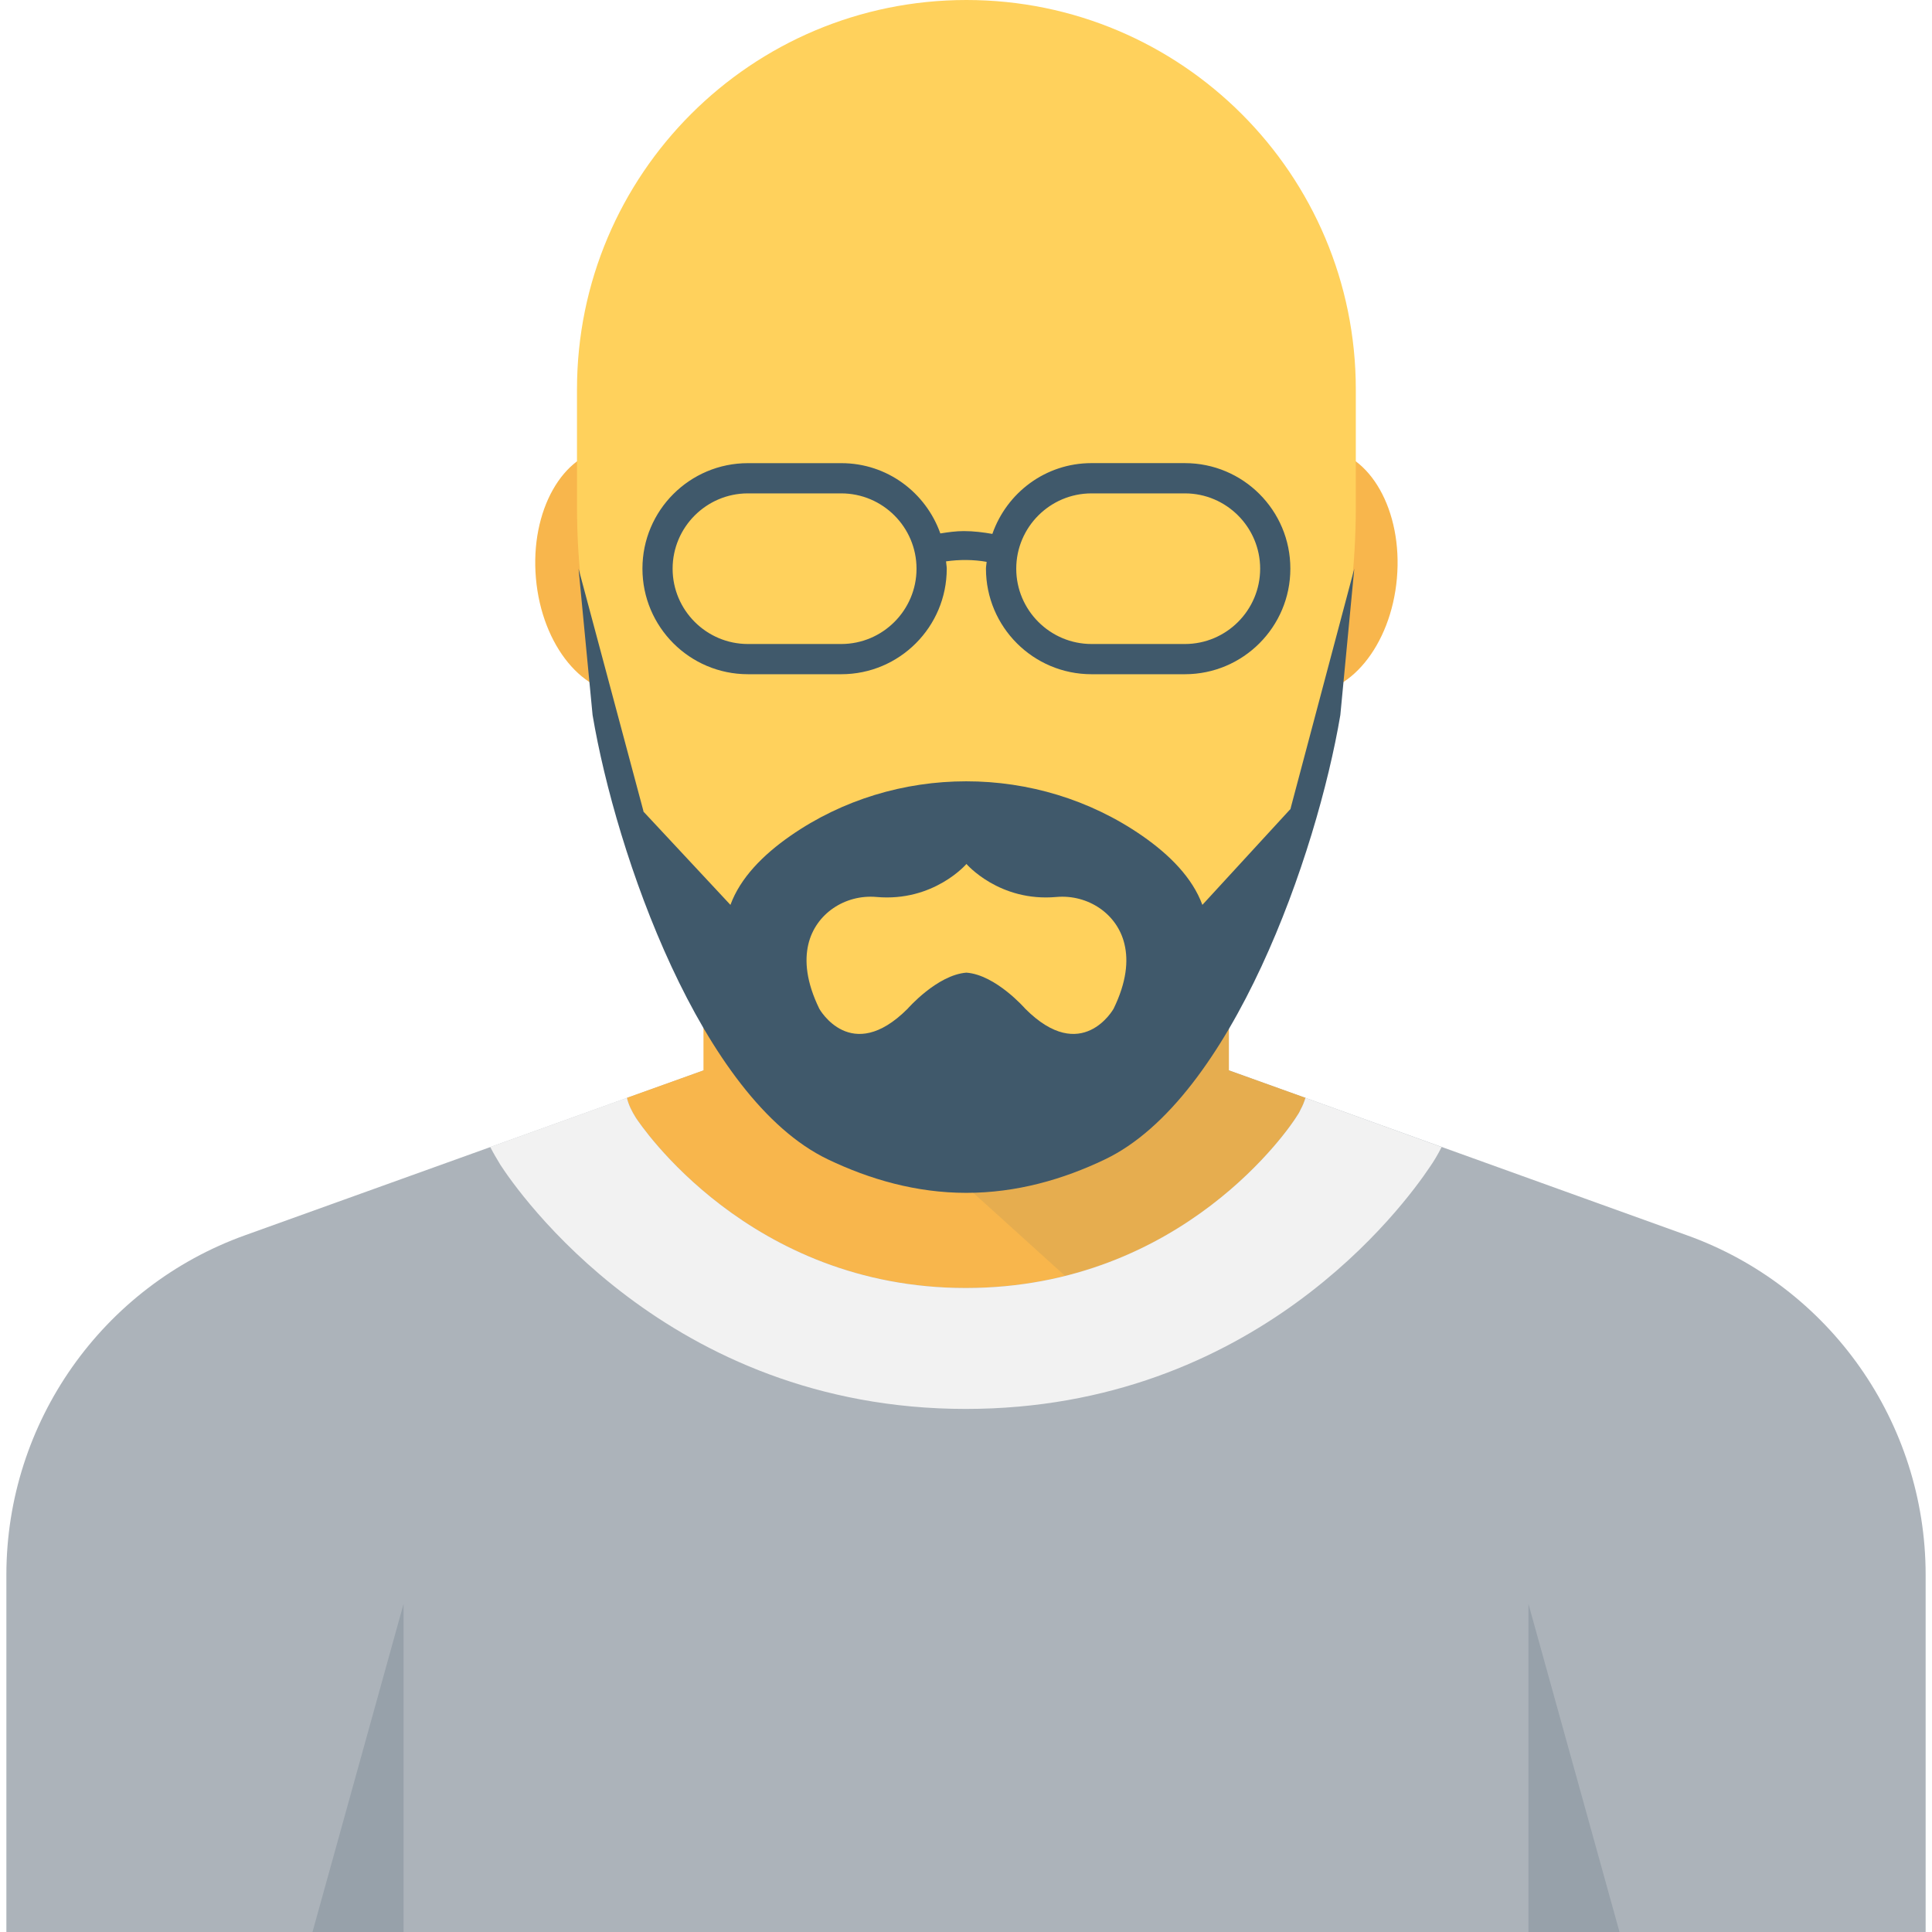
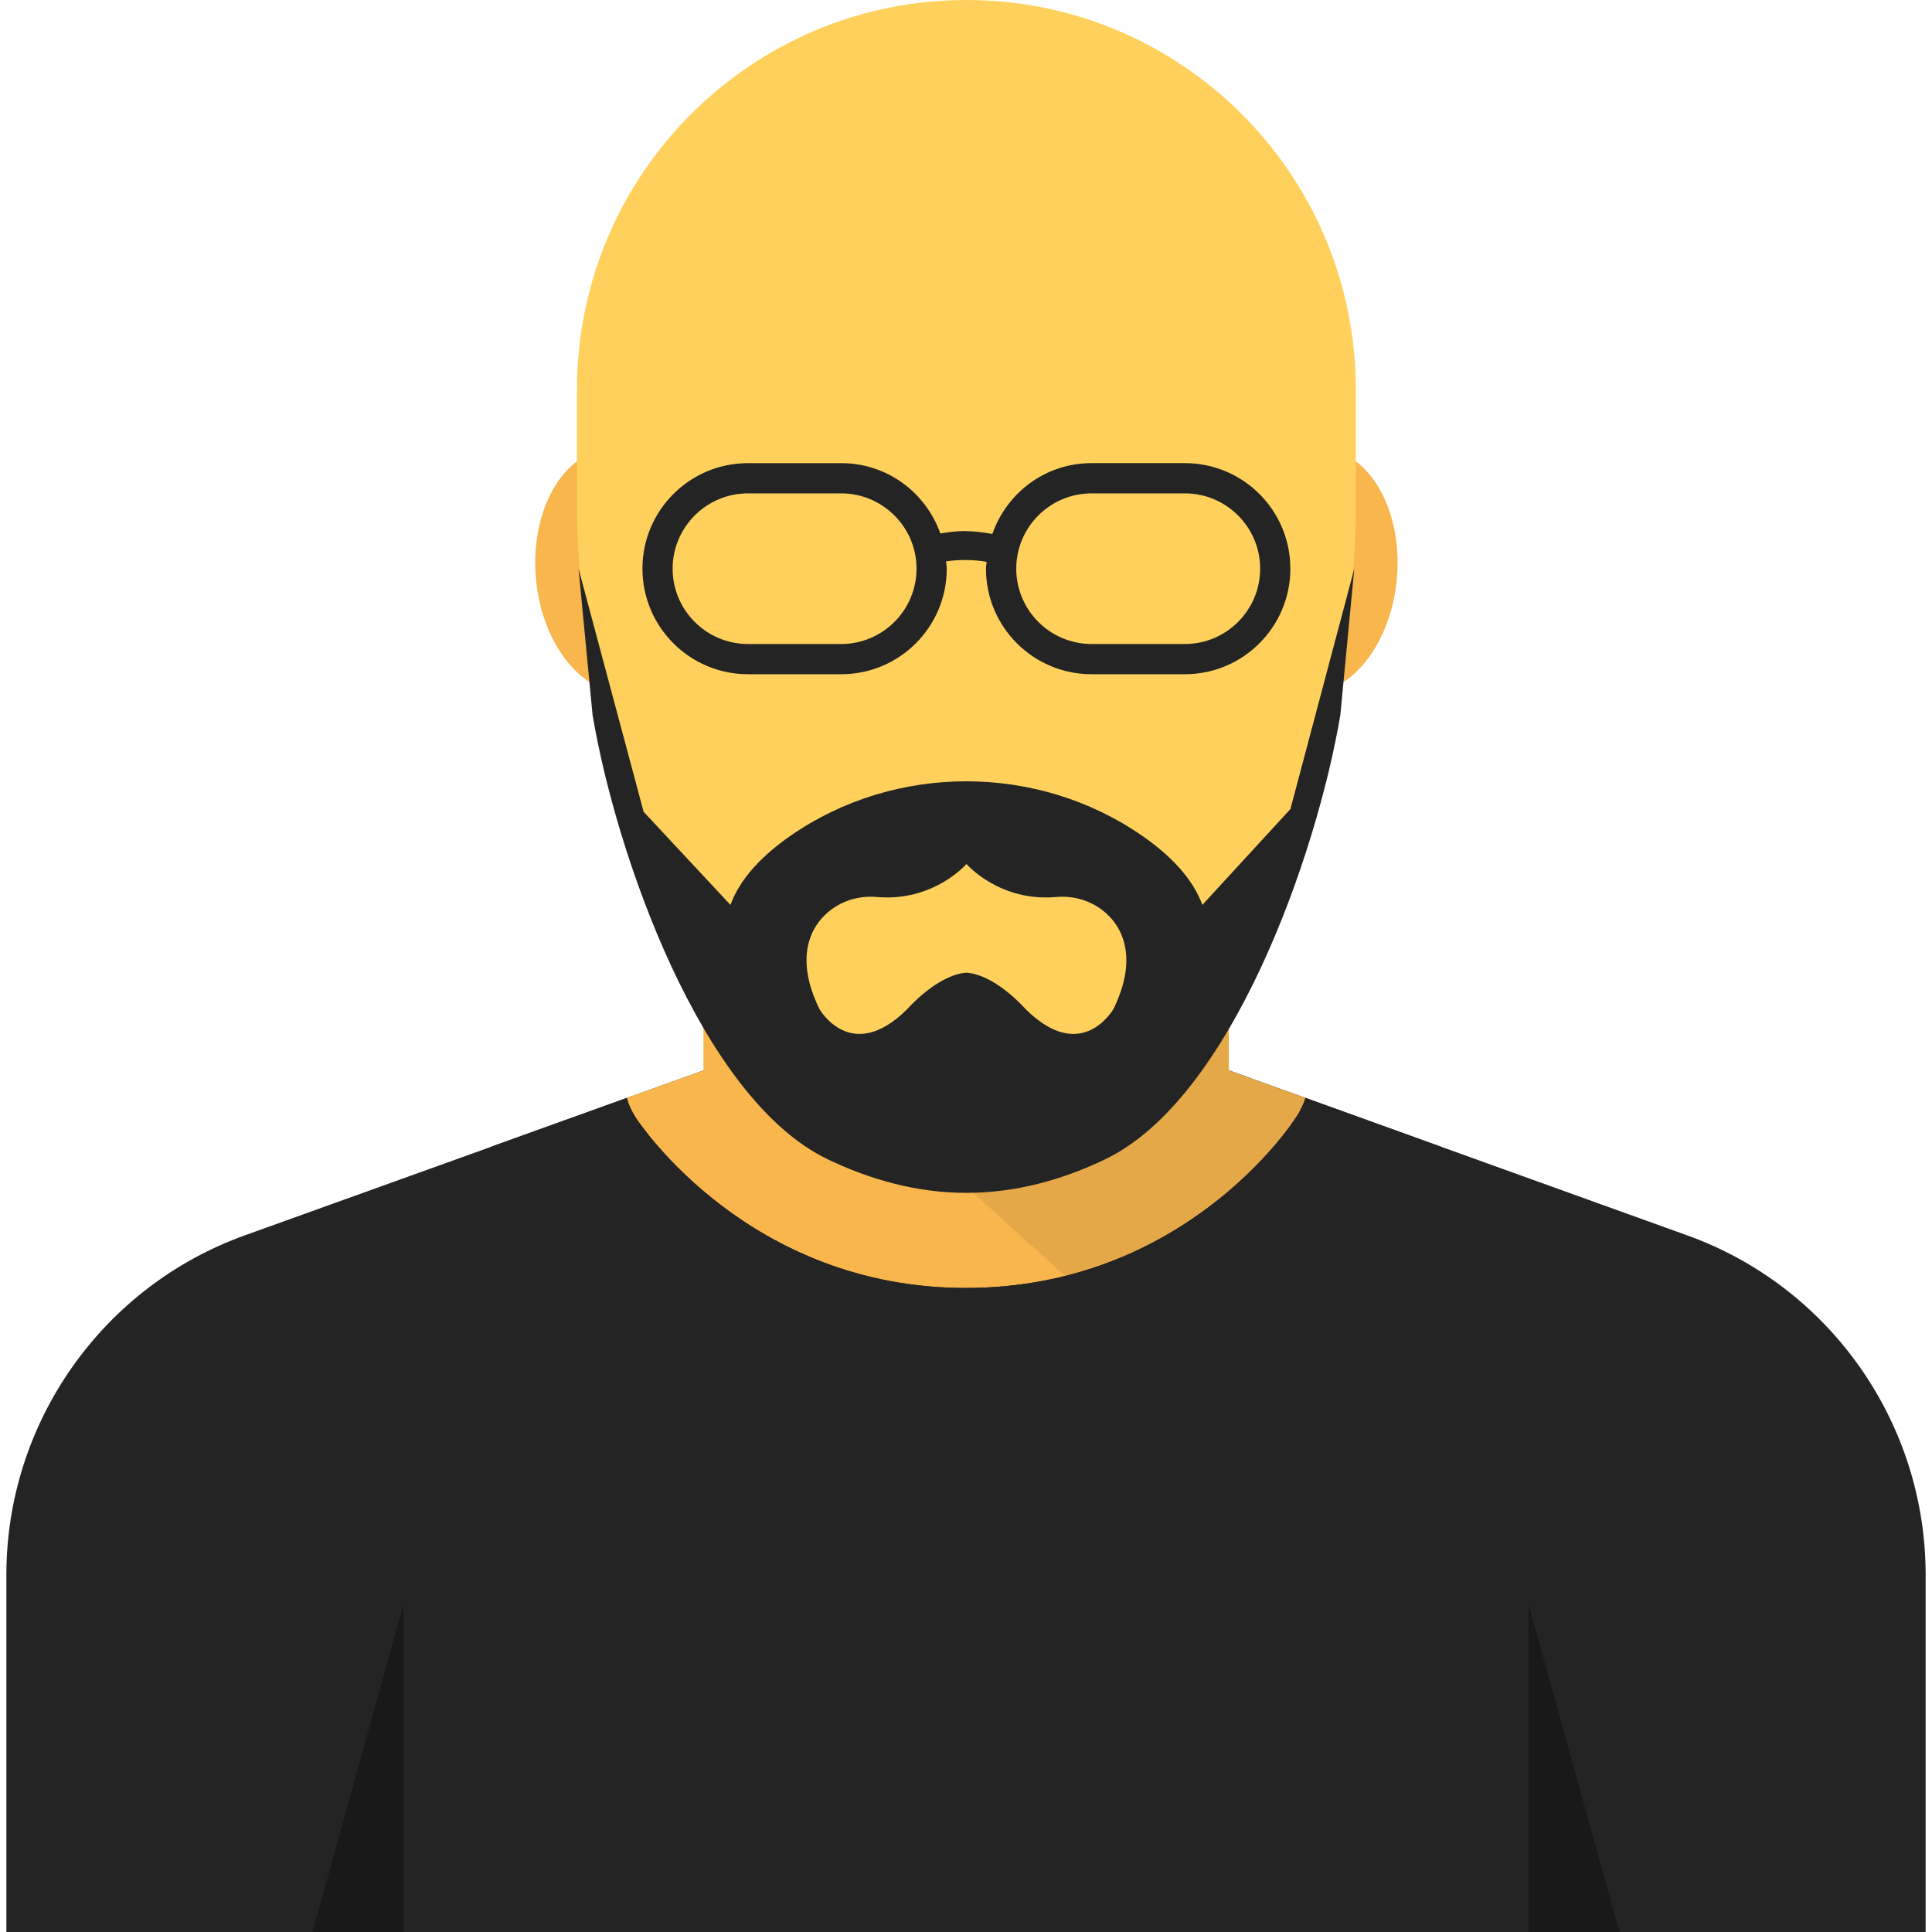
<svg xmlns="http://www.w3.org/2000/svg" viewBox="0 0 511.424 511.424">
-   <g fill="#acb3ba">
+   <g fill="#242424">
    <path d="M255.936 321.504c-.128.128-.224.128-.224.128v-.245c.096-.01.224.117.224.117" />
    <path d="M255.936 321.387v.224s-.128 0-.224-.107c0 0 .096-.117.224-.117" />
  </g>
  <path d="M186.38 283.317c.853 1.163.736 1.163-.117 0h.117zm-.13-134.122c1.58 17.856-7.104 33.227-19.36 34.293-12.256 1.077-23.467-12.544-25.024-30.42-1.568-17.867 7.104-33.227 19.36-34.293 12.266-1.078 23.456 12.543 25.024 30.42m183.53 3.872c-1.568 17.877-12.757 31.5-25.035 30.42-12.245-1.067-20.94-16.427-19.35-34.293 1.557-17.877 12.757-31.488 25.024-30.42 12.256 1.066 20.928 16.437 19.36 34.293" fill="#f8b64c" />
-   <path d="M446.475 326.965l-121.13-43.627s-.78.96-.78.853c-17.067 23.125-42.86 34.54-68.768 34.55h-.042c-25.824-.01-51.627-11.424-68.79-34.55l-.66-.832-.043-.02L64.94 326.965c-37.867 13.547-63.253 49.59-63.253 89.92v94.54H509.74v-94.54c0-40.33-25.387-76.384-63.264-89.92" fill="#acb3ba" />
-   <path d="M255.82 0C198.89 0 152.736 46.144 152.736 103.083v30.933a189.89 189.89 0 0 0 1.472 23.616v.032a193.88 193.88 0 0 0 49.355 107.339l9.77 10.72a47.35 47.35 0 0 0 34.997 15.445h14.933c13.312 0 26.005-5.59 34.997-15.424l9.813-10.74c27.21-29.77 44.46-67.34 49.397-107.36.98-7.86 1.43-15.712 1.43-23.616v-30.933C358.9 46.155 312.747 0 255.82 0" fill="#ffd15c" />
-   <path d="M345.58 290.613c-.33 1.077-.747 2.133-1.29 3.093-.31.747-.736 1.387-1.163 2.016-1.173 1.93-29.76 45.227-87.467 45.227-57.28 0-86.187-43.307-87.36-45.11-1.067-1.707-1.92-3.413-2.347-5.227l20.267-7.264v-40.31h.107c5.227 7.69 10.89 15.04 17.28 21.984l9.707 10.667c8.96 9.92 21.643 15.456 34.976 15.456h14.933c13.333 0 26.016-5.547 34.987-15.35l9.813-10.773c6.41-6.933 12.053-14.293 17.28-21.984v40.31l20.278 7.263z" fill="#f8b64c" />
-   <path d="M381.62 303.627c-1.067 2.133-2.123 3.84-3.083 5.227-6.933 10.357-46.293 64.107-122.89 64.107-79.147 0-118.923-58.016-123.2-64.64-.96-1.59-1.92-3.2-2.667-4.693l36.17-13.013c.416 1.813 1.27 3.52 2.336 5.227 1.173 1.813 30.08 45.11 87.36 45.11 57.707 0 86.304-43.307 87.467-45.227.427-.64.853-1.27 1.163-2.016.544-.96.96-2.016 1.29-3.093l36.053 13.012z" fill="#f2f2f2" />
-   <path d="M325.312 243.06c-5.205 7.67-10.923 15.03-17.237 21.94l-9.803 10.74c-9.003 9.835-21.685 15.424-35.008 15.424H248.34c-12.352 0-24.043-5.003-32.853-13.557h-.02l66.432 60.096c40.14-10.037 60.256-40.373 61.237-41.973.427-.64.853-1.28 1.163-2.027.544-.96.96-2.016 1.29-3.083l-20.267-7.264-.01-40.3z" fill="#40596b" opacity=".1" />
-   <path d="M106.827 511.424H82.72l24.107-86.86zm297.77 0h24.107l-24.107-86.86z" fill="#97a1aa" />
-   <path d="M358.496 150.54l-16.907 63.627-23.307 25.365c-2.624-7.157-8.63-13.227-15.936-18.293-27.733-19.22-65.42-19.232-93.12.02-7.275 5.067-13.248 11.125-15.872 18.272l-22.976-24.64-17.227-64.352 3.712 38.74c6.176 36.704 28.704 101.557 62.293 117.62 11.06 5.3 23.403 8.864 36.64 8.864 13.312 0 25.653-3.563 36.715-8.864 33.568-16.064 56.107-80.917 62.293-117.62l3.692-38.74zm-63.723 116.5s-8.395 14.976-23.36 0c0 0-7.797-8.98-15.584-9.568-7.776.597-15.584 9.568-15.584 9.568-14.976 14.976-23.36 0-23.36 0-3.456-7.093-3.936-12.693-2.912-17.056 1.9-8.128 9.75-13.27 18.037-12.544 15.168 1.355 23.82-8.736 23.82-8.736s8.66 10.1 23.82 8.736c8.288-.725 16.15 4.416 18.027 12.544 1.034 4.362.554 9.962-2.902 17.056m18.89-144.447H288.94c-12.192 0-22.443 7.85-26.25 18.74-2.475-.437-5.003-.747-7.563-.747-2.1 0-4.17.3-6.208.62-3.85-10.827-14.07-18.603-26.208-18.603h-24.725c-15.413 0-27.925 12.5-27.925 27.915 0 15.435 12.512 27.957 27.936 27.957H222.7c15.413 0 27.915-12.523 27.915-27.936v-.02c0-.65-.15-1.27-.192-1.92 3.584-.5 7.2-.5 10.752.128-.032.608-.18 1.173-.18 1.792 0 15.435 12.512 27.957 27.947 27.957h24.704c15.413 0 27.925-12.523 27.925-27.936v-.02c.01-15.424-12.503-27.925-27.916-27.925m-90.976 47.882h-24.693c-10.987 0-19.936-8.96-19.936-19.936 0-10.987 8.95-19.936 19.925-19.936h24.704c10.997 0 19.936 8.95 19.936 19.936 0 10.976-8.94 19.936-19.936 19.936m90.976 0H288.96c-10.997 0-19.947-8.96-19.947-19.936 0-10.987 8.94-19.936 19.925-19.936h24.725c10.976 0 19.915 8.95 19.915 19.936.001 10.976-8.938 19.936-19.914 19.936" fill="#40596b" />
+   <path d="M446.475 326.965l-121.13-43.627s-.78.96-.78.853c-17.067 23.125-42.86 34.54-68.768 34.55h-.042c-25.824-.01-51.627-11.424-68.8-34.55l-.66-.832-.043-.02L64.94 326.965c-37.867 13.547-63.253 49.6-63.253 89.92v94.54H509.74v-94.54c0-40.33-25.387-76.384-63.264-89.92" fill="#242424" />
+   <path d="M255.82 0C198.9 0 152.736 46.144 152.736 103.083v30.933a189.89 189.89 0 0 0 1.472 23.616v.032a193.88 193.88 0 0 0 49.355 107.339l9.77 10.72a47.35 47.35 0 0 0 34.997 15.445h14.933c13.312 0 26.005-5.6 34.997-15.424l9.813-10.74c27.2-29.77 44.46-67.34 49.397-107.36.98-7.86 1.43-15.712 1.43-23.616v-30.933C358.9 46.155 312.747 0 255.82 0" fill="#ffd15c" />
+   <path d="M345.58 290.613c-.33 1.077-.747 2.133-1.3 3.093-.3.747-.736 1.387-1.163 2.016-1.173 1.93-29.76 45.227-87.467 45.227-57.28 0-86.187-43.307-87.36-45.1-1.067-1.707-1.92-3.413-2.347-5.227l20.267-7.264v-40.3h.107c5.227 7.7 10.9 15.04 17.28 21.984l9.707 10.667c8.96 9.92 21.643 15.456 34.976 15.456h14.933c13.333 0 26.016-5.547 34.987-15.35l9.813-10.773c6.4-6.933 12.053-14.293 17.28-21.984v40.3l20.278 7.263z" fill="#f8b64c" />
+   <g fill="#242424">
+     <path d="M381.62 303.627c-1.067 2.133-2.123 3.84-3.083 5.227-6.933 10.357-46.293 64.107-122.9 64.107-79.147 0-118.923-58.016-123.2-64.64-.96-1.6-1.92-3.2-2.667-4.693l36.17-13.013c.416 1.813 1.27 3.52 2.336 5.227 1.173 1.813 30.08 45.1 87.36 45.1 57.707 0 86.304-43.307 87.467-45.227.427-.64.853-1.27 1.163-2.016.544-.96.96-2.016 1.3-3.093l36.053 13.012z" />
+     <path d="M325.312 243.06c-5.205 7.67-10.923 15.03-17.237 21.94l-9.803 10.74c-9.003 9.835-21.685 15.424-35.008 15.424H248.34c-12.352 0-24.043-5.003-32.853-13.557h-.02l66.432 60.096c40.14-10.037 60.256-40.373 61.237-41.973.427-.64.853-1.28 1.163-2.027.544-.96.96-2.016 1.3-3.083l-20.267-7.264-.01-40.3z" opacity=".1" />
+   </g>
+   <path d="M106.827 511.424H82.72l24.107-86.86zm297.77 0h24.107l-24.107-86.86z" fill="#191919" />
+   <path d="M358.496 150.54l-16.907 63.627-23.307 25.365c-2.624-7.157-8.63-13.227-15.936-18.293-27.733-19.22-65.42-19.232-93.12.02-7.275 5.067-13.248 11.125-15.872 18.272l-22.976-24.64-17.227-64.352 3.712 38.74c6.176 36.704 28.704 101.557 62.293 117.62 11.06 5.3 23.403 8.864 36.64 8.864 13.312 0 25.653-3.563 36.715-8.864 33.568-16.064 56.107-80.917 62.293-117.62l3.692-38.74zm-63.723 116.5s-8.395 14.976-23.36 0c0 0-7.797-8.98-15.584-9.568-7.776.597-15.584 9.568-15.584 9.568-14.976 14.976-23.36 0-23.36 0-3.456-7.093-3.936-12.693-2.912-17.056 1.9-8.128 9.75-13.27 18.037-12.544 15.168 1.355 23.82-8.736 23.82-8.736s8.66 10.1 23.82 8.736c8.288-.725 16.15 4.416 18.027 12.544 1.034 4.362.554 9.962-2.902 17.056m18.9-144.447H288.94c-12.192 0-22.443 7.85-26.25 18.74-2.475-.437-5.003-.747-7.563-.747-2.1 0-4.17.3-6.208.62-3.85-10.827-14.07-18.603-26.208-18.603h-24.725c-15.413 0-27.925 12.5-27.925 27.915 0 15.435 12.512 27.957 27.936 27.957H222.7c15.413 0 27.915-12.523 27.915-27.936v-.02c0-.65-.15-1.27-.192-1.92 3.584-.5 7.2-.5 10.752.128-.032.608-.18 1.173-.18 1.792 0 15.435 12.512 27.957 27.947 27.957h24.704c15.413 0 27.925-12.523 27.925-27.936v-.02c.01-15.424-12.503-27.925-27.916-27.925m-90.976 47.882h-24.693c-10.987 0-19.936-8.96-19.936-19.936 0-10.987 8.95-19.936 19.925-19.936h24.704c10.997 0 19.936 8.95 19.936 19.936 0 10.976-8.94 19.936-19.936 19.936m90.976 0H288.96c-10.997 0-19.947-8.96-19.947-19.936 0-10.987 8.94-19.936 19.925-19.936h24.725c10.976 0 19.915 8.95 19.915 19.936.001 10.976-8.938 19.936-19.914 19.936" fill="#242424" />
</svg>
